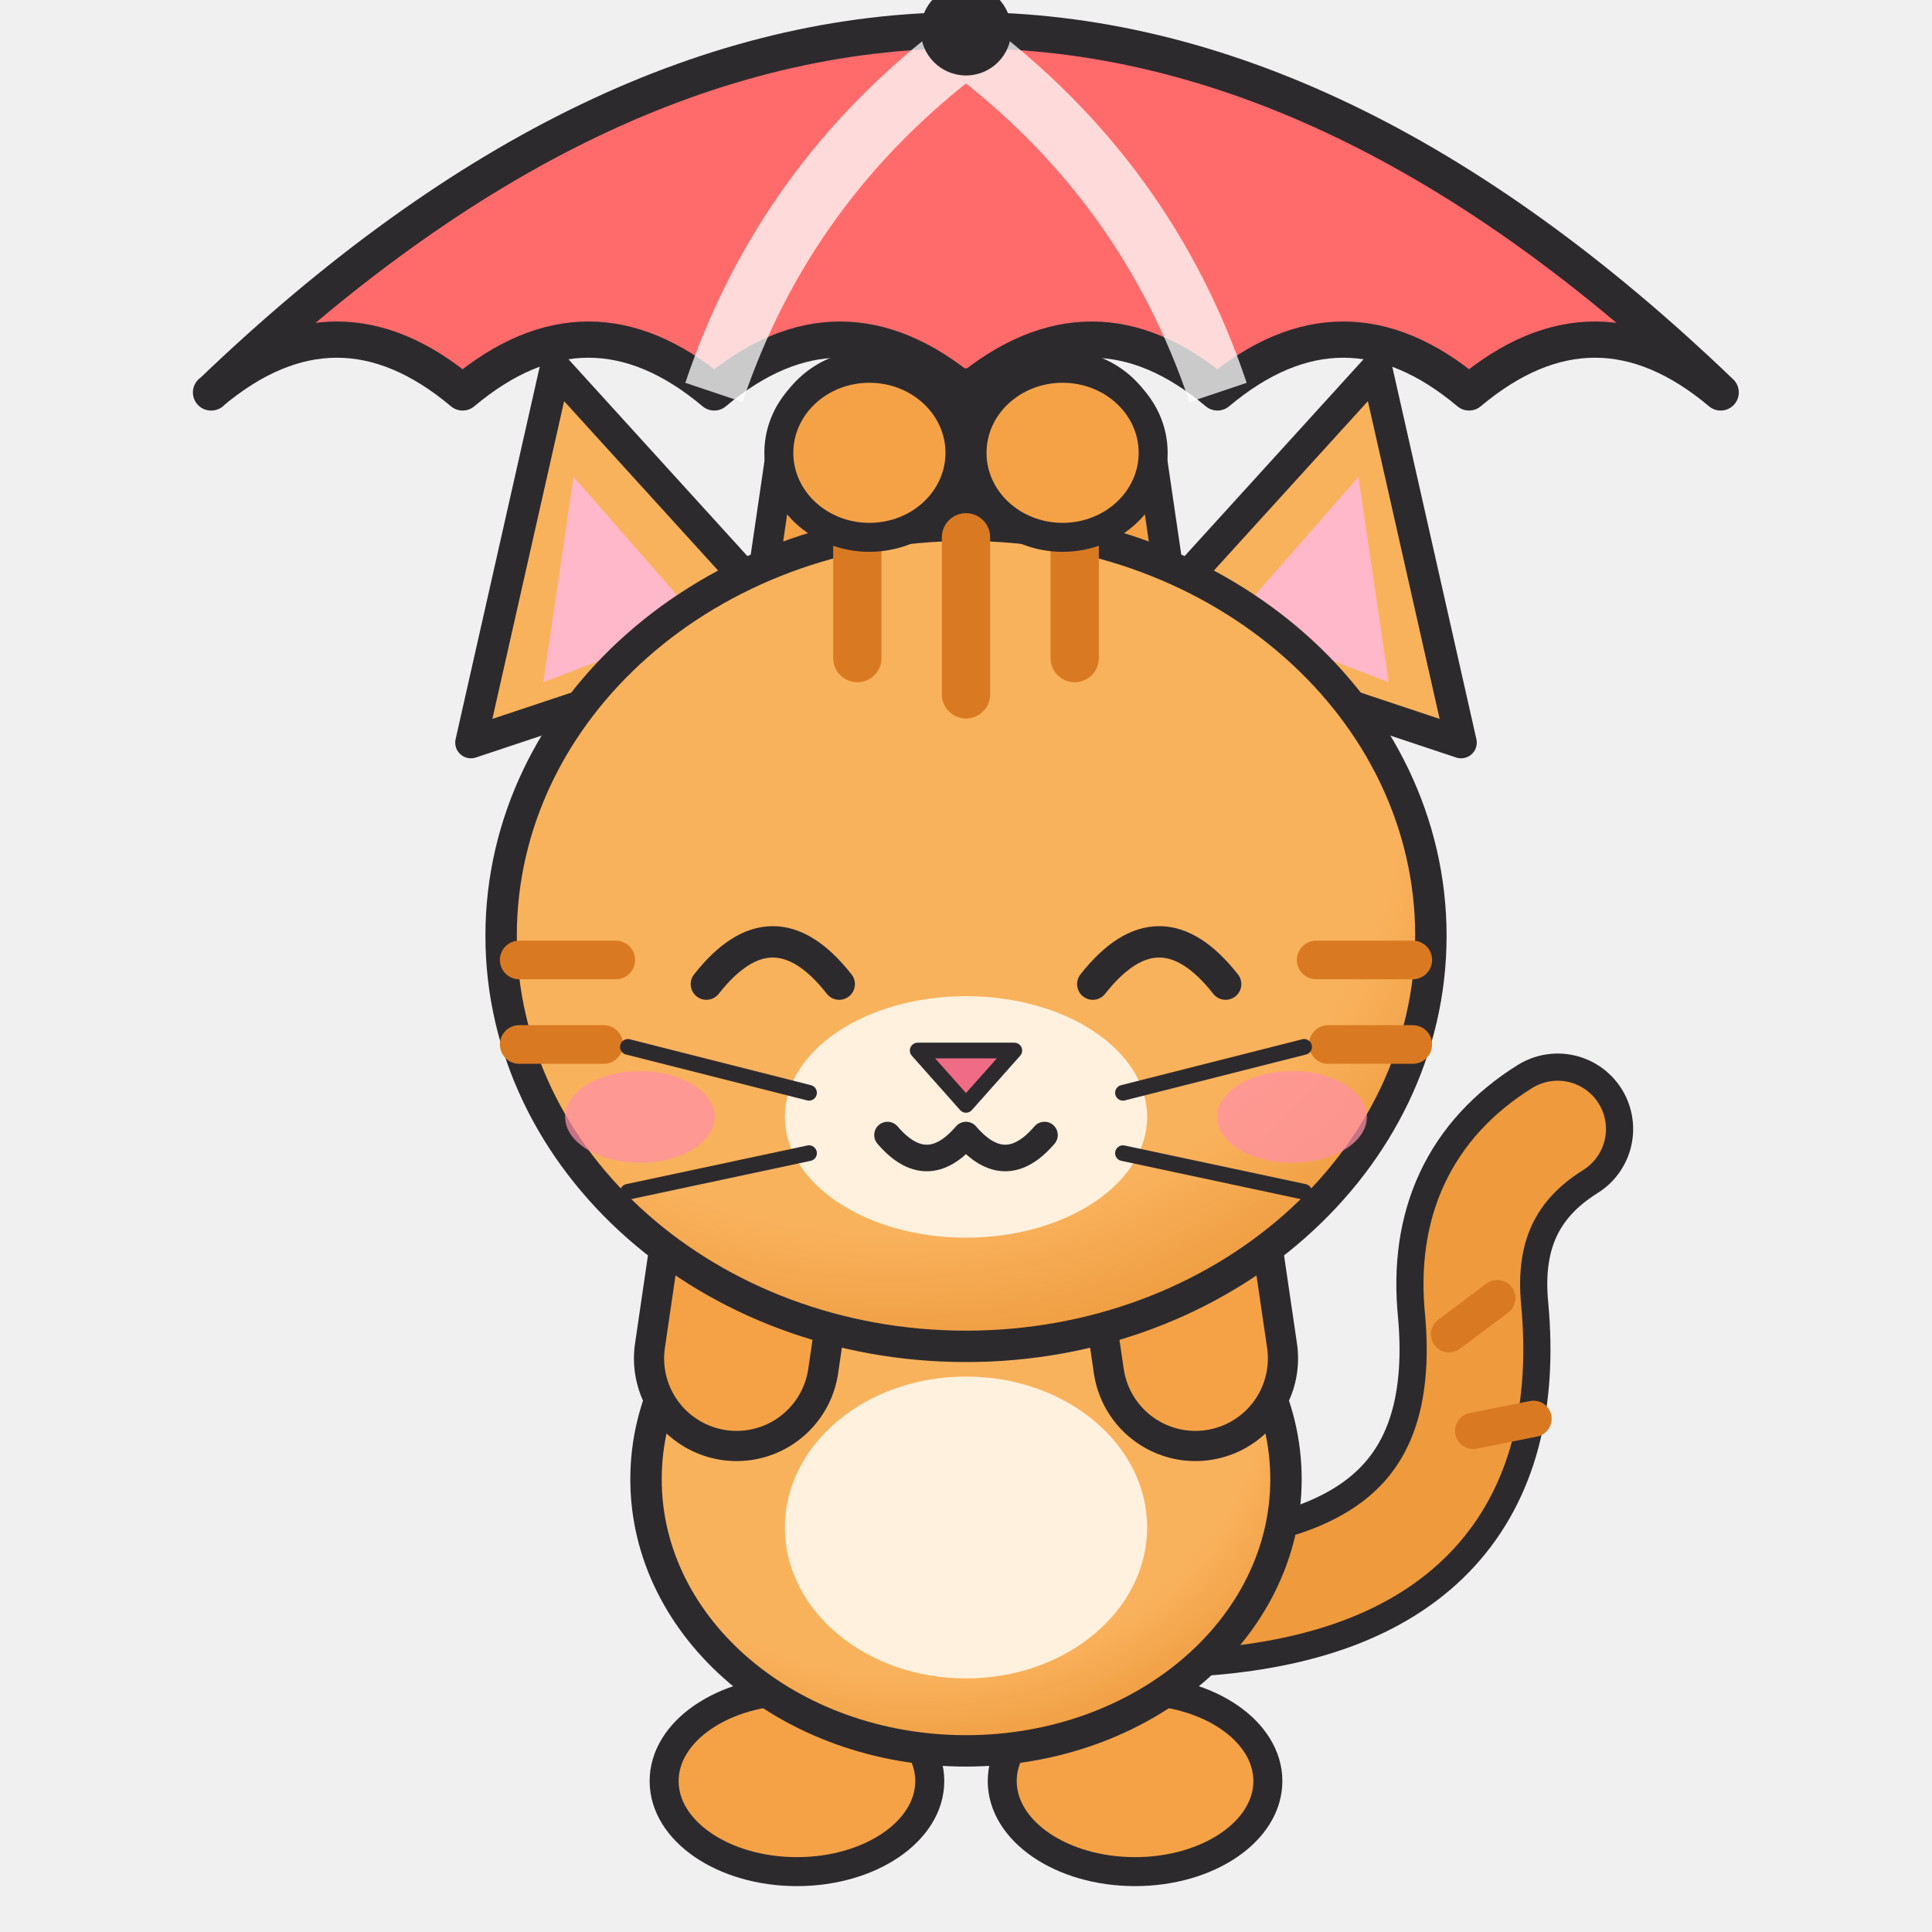
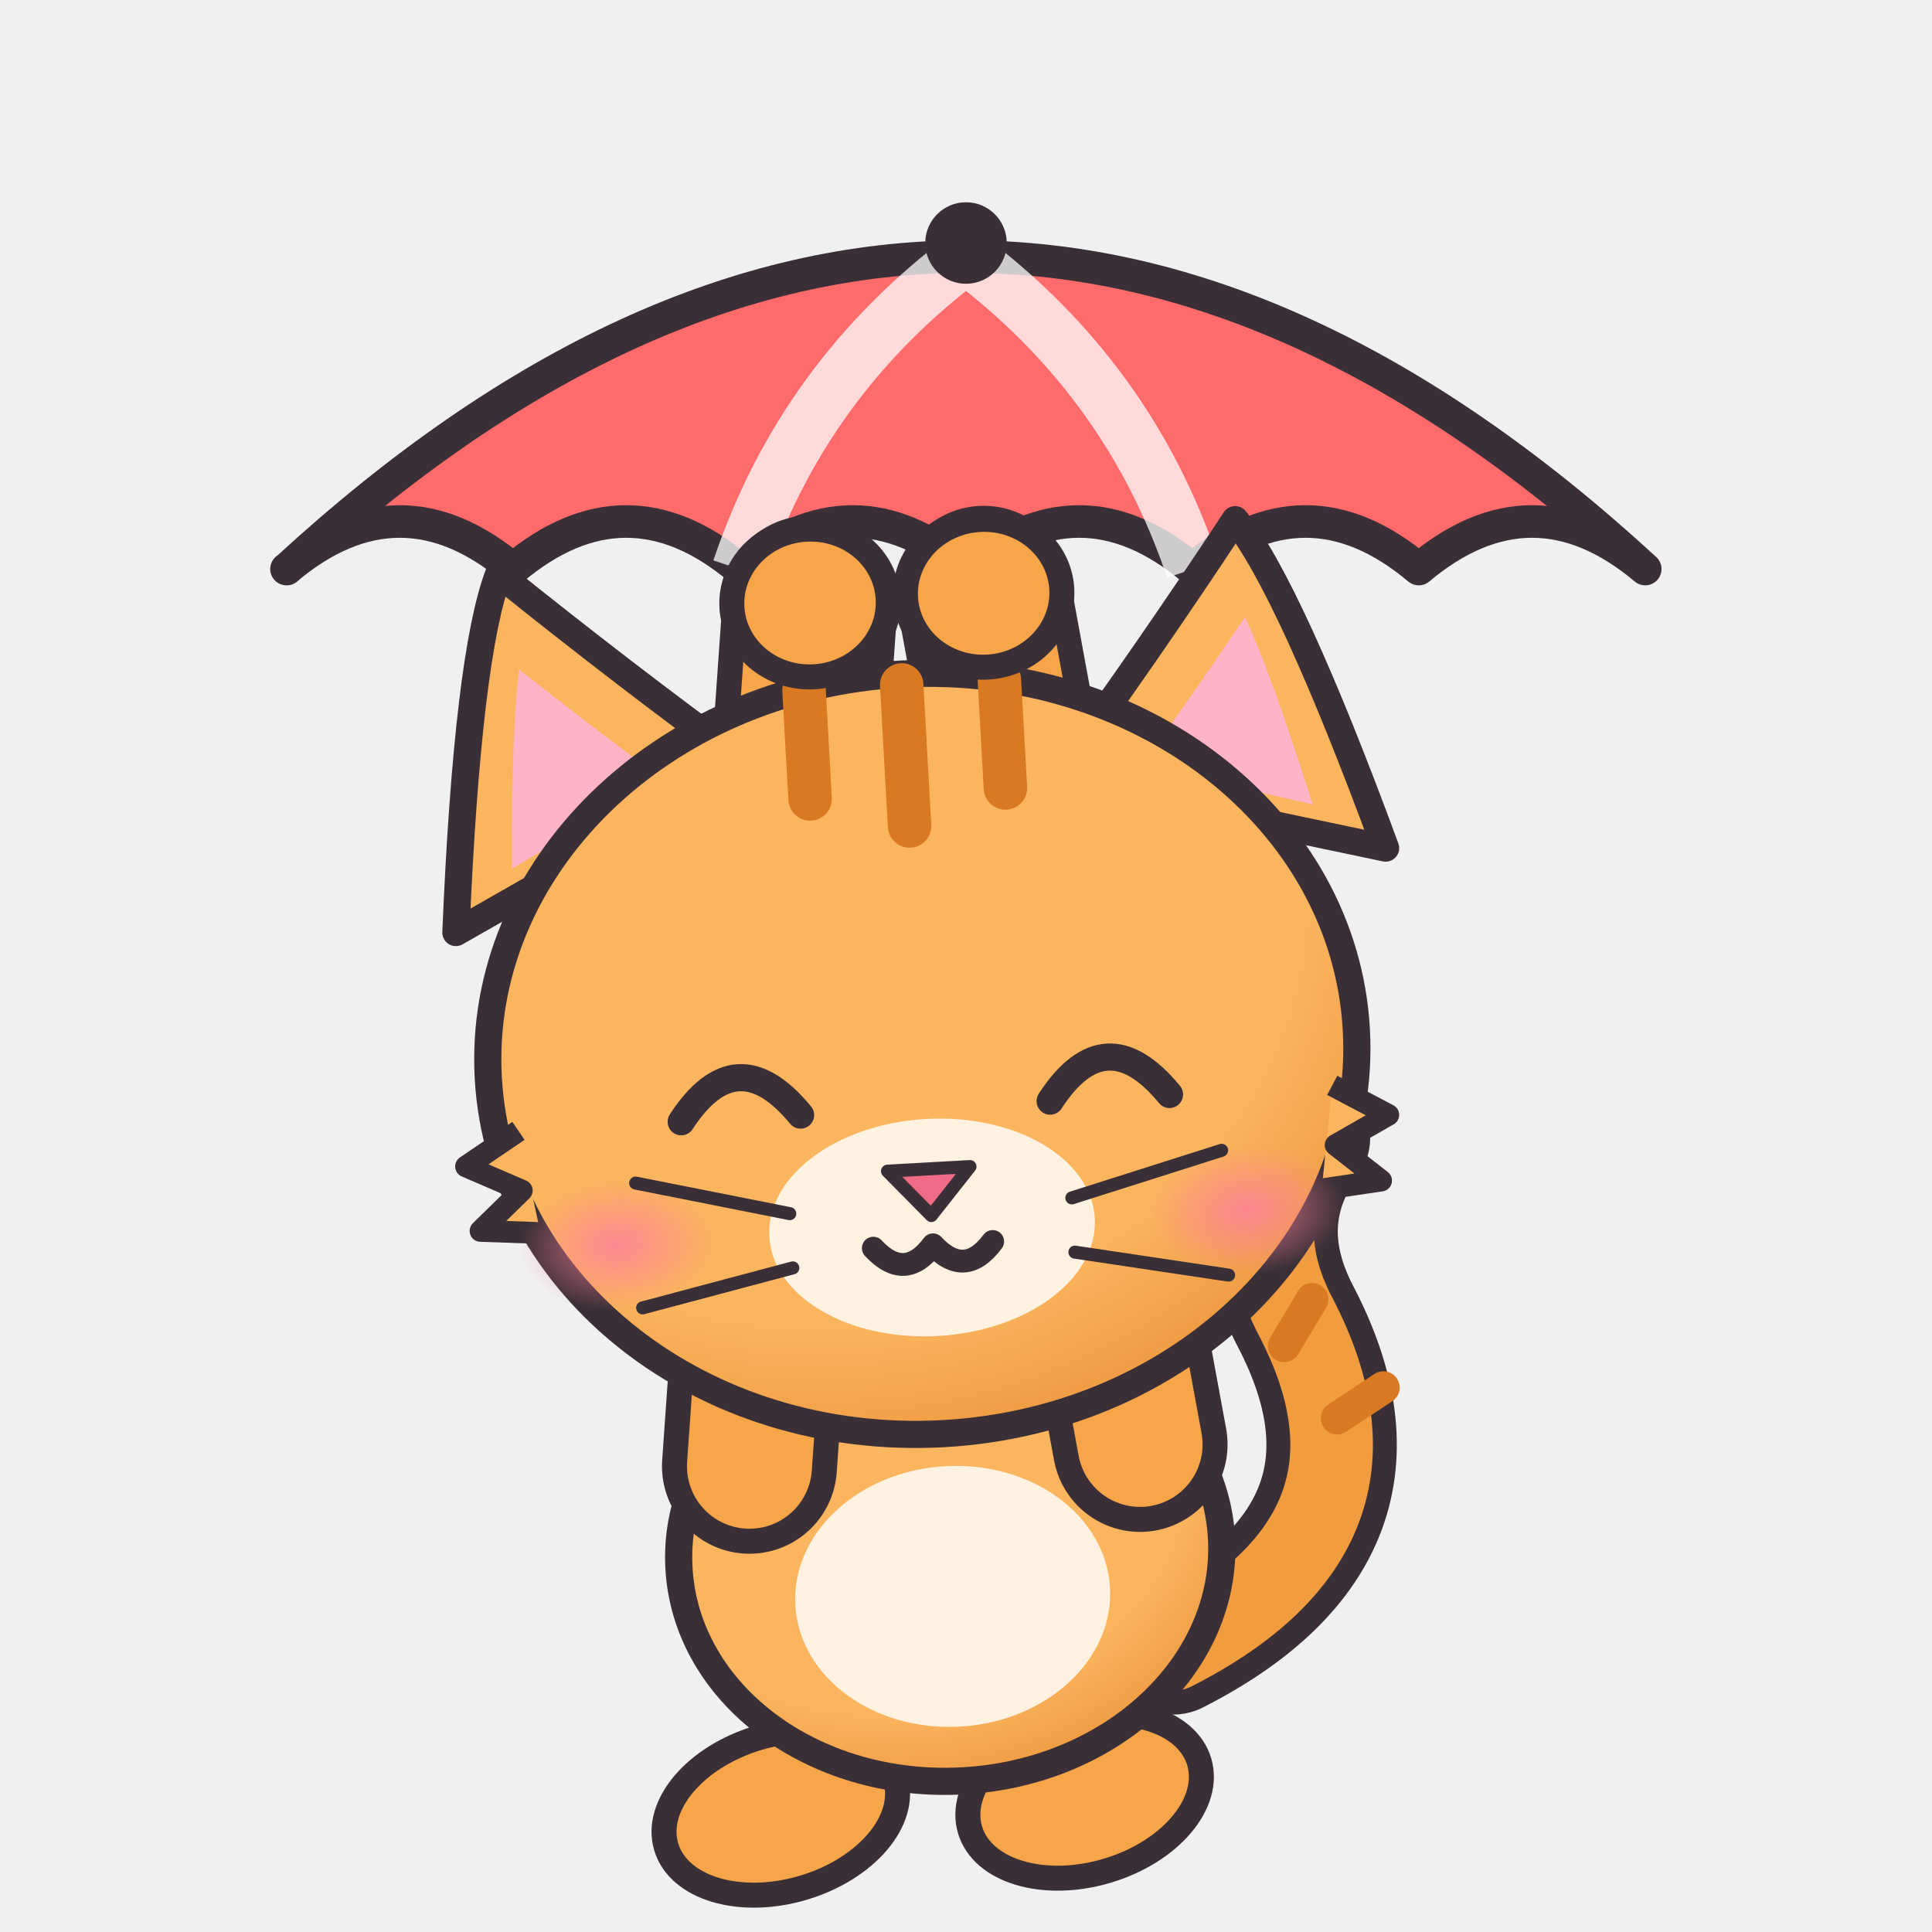
<svg xmlns="http://www.w3.org/2000/svg" viewBox="0 0 128 128" width="128" height="128">
  <defs>
-     <radialGradient id="furcatfloat0" cx="42%" cy="32%" r="75%">
-       <stop offset="0" stop-color="#f9b25c" />
-       <stop offset="0.72" stop-color="#f9b25c" />
-       <stop offset="1" stop-color="#ec9537" />
+     <radialGradient id="fur" cx="40%" cy="30%" r="78%">
+       <stop offset="0" stop-color="#fbb55e" />
+       <stop offset="0.7" stop-color="#fbb55e" />
+       <stop offset="1" stop-color="#ea9238" />
+     </radialGradient>
+     <radialGradient id="pupil" cx="38%" cy="32%" r="75%">
+       <stop offset="0" stop-color="#6a5c6e" />
+       <stop offset="0.55" stop-color="#2a2129" />
+       <stop offset="1" stop-color="#140f14" />
+     </radialGradient>
+     <radialGradient id="blush">
+       <stop offset="0" stop-color="#ff7f9c" stop-opacity=".85" />
+       <stop offset="1" stop-color="#ff7f9c" stop-opacity="0" />
+     </radialGradient>
+     <radialGradient id="hot">
+       <stop offset="0" stop-color="#ff4d4d" stop-opacity=".9" />
+       <stop offset="1" stop-color="#ff4d4d" stop-opacity="0" />
+     </radialGradient>
+     <radialGradient id="shadow">
+       <stop offset="0" stop-color="#000" stop-opacity=".26" />
+       <stop offset="1" stop-color="#000" stop-opacity="0" />
    </radialGradient>
  </defs>
-   <g transform="rotate(0 64 70)">
-     <path d="M64 26 v-4" stroke="#2d2a2e" stroke-width="3" />
-     <path d="M14 26 Q64 -22 114 26 q-8.33 -7 -16.67 0 q-8.33 -7 -16.67 0 q-8.33 -7 -16.67 0 q-8.33 -7 -16.67 0 q-8.33 -7 -16.67 0 q-8.33 -7 -16.67 0 Z" fill="#ff6b6b" stroke="#2d2a2e" stroke-width="2.4" stroke-linejoin="round" />
-     <path d="M64 3 Q52 12 47.3 26 M64 3 Q76 12 80.7 26" fill="none" stroke="#fff" stroke-width="4" opacity=".75" />
-     <path d="M64 26 v8" stroke="#2d2a2e" stroke-width="3.2" stroke-linecap="round" />
-     <circle cx="64" cy="2" r="3" fill="#2d2a2e" />
-   </g>
-   <g transform="translate(12.8 22) scale(0.8) rotate(0 64 122)">
-     <g transform="rotate(0 84 105)">
-       <path d="M84 105 q24 -2 22 -24 q-1 -10 7 -15" fill="none" stroke="#2d2a2e" stroke-width="12.5" stroke-linecap="round" />
-       <path d="M84 105 q24 -2 22 -24 q-1 -10 7 -15" fill="none" stroke="#ef9a3c" stroke-width="8" stroke-linecap="round" />
-       <path d="M104 83 l4 -3 M106 91 l5 -1" stroke="#d97a22" stroke-width="3" stroke-linecap="round" />
+   <g transform="translate(64 125) scale(0.9) translate(-64 -125)">
+     <g transform="rotate(0 64 76)">
+       <path d="M14 28 Q64 -18 114 28 q-8.33 -7 -16.67 0 q-8.33 -7 -16.67 0 q-8.33 -7 -16.67 0 q-8.33 -7 -16.67 0 q-8.33 -7 -16.67 0 q-8.33 -7 -16.67 0 Z" fill="#ff6b6b" stroke="#3a2f36" stroke-width="2.4" stroke-linejoin="round" />
+       <path d="M64 5 Q52 14 47.3 28 M64 5 Q76 14 80.7 28" fill="none" stroke="#fff" stroke-width="4" opacity=".75" />
+       <path d="M64 28 v8" stroke="#3a2f36" stroke-width="3.2" stroke-linecap="round" />
+       <circle cx="64" cy="4" r="3" fill="#3a2f36" />
    </g>
-     <ellipse cx="50" cy="120" rx="11" ry="7.5" fill="#f5a246" stroke="#2d2a2e" stroke-width="2.4" transform="rotate(0 50 120)" />
-     <ellipse cx="78" cy="120" rx="11" ry="7.5" fill="#f5a246" stroke="#2d2a2e" stroke-width="2.4" transform="rotate(0 78 120)" />
-     <ellipse cx="64" cy="95" rx="26.5" ry="22.5" fill="url(#furcatfloat0)" stroke="#2d2a2e" stroke-width="2.6" />
-     <ellipse cx="64" cy="99" rx="15" ry="12.5" fill="#fff1de" />
-     <line x1="45" y1="85" x2="56" y2="10" stroke-linecap="round" stroke="#2d2a2e" stroke-width="17" />
-     <line x1="45" y1="85" x2="56" y2="10" stroke-linecap="round" stroke="#f5a246" stroke-width="12" />
-     <line x1="83" y1="85" x2="72" y2="10" stroke-linecap="round" stroke="#2d2a2e" stroke-width="17" />
-     <line x1="83" y1="85" x2="72" y2="10" stroke-linecap="round" stroke="#f5a246" stroke-width="12" />
-     <g transform="rotate(0 37 28)">
-       <path d="M23 34 L30 3 L50 25 Z" fill="#f9b25c" stroke="#2d2a2e" stroke-width="2.6" stroke-linejoin="round" />
-       <path d="M29 29 L31.5 12 L42 24 Z" fill="#ffb8c9" />
+     <g transform="translate(12.8 22) scale(0.8) rotate(-3.2 64 124)">
+       <g transform="translate(64 124) scale(1 1) translate(-64 -124)">
+         <g transform="rotate(-19 84 108)">
+           <path d="M84 108 q24 -2 22 -24 q-1 -10 7 -15" fill="none" stroke="#3a2f36" stroke-width="12" stroke-linecap="round" />
+           <path d="M84 108 q24 -2 22 -24 q-1 -10 7 -15" fill="none" stroke="#f09c3f" stroke-width="7.6" stroke-linecap="round" />
+           <path d="M104 86 l4 -3 M106 94 l5 -1" stroke="#d97a22" stroke-width="3" stroke-linecap="round" />
+         </g>
+         <ellipse cx="47.1" cy="121" rx="11" ry="7.2" fill="#f6a548" stroke="#3a2f36" stroke-width="2.3" transform="rotate(-13.3 47.1 121)" />
+         <ellipse cx="75.1" cy="121" rx="11" ry="7.2" fill="#f6a548" stroke="#3a2f36" stroke-width="2.3" transform="rotate(-13.3 75.1 121)" />
+         <ellipse cx="64" cy="98" rx="25" ry="21" fill="url(#fur)" stroke="#3a2f36" stroke-width="2.5" />
+         <ellipse cx="64" cy="102" rx="14.5" ry="12" fill="#fff2e0" />
+         <line x1="46" y1="89" x2="56" y2="10" stroke-linecap="round" stroke="#3a2f36" stroke-width="16.1" />
+         <line x1="46" y1="89" x2="56" y2="10" stroke-linecap="round" stroke="#f6a548" stroke-width="11.5" />
+         <line x1="82" y1="89" x2="72" y2="10" stroke-linecap="round" stroke="#3a2f36" stroke-width="16.1" />
+         <line x1="82" y1="89" x2="72" y2="10" stroke-linecap="round" stroke="#f6a548" stroke-width="11.5" />
+         <g transform="translate(0 0) rotate(0 64 80)">
+           <g transform="rotate(-5.7 36 30)">
+             <path d="M21 37 Q26 12 30 5 Q40 16 50 26 Z" fill="#fbb55e" stroke="#3a2f36" stroke-width="2.5" stroke-linejoin="round" />
+             <path d="M27 32 Q29 19 30.5 14 Q37 21 42 26 Z" fill="#ffb3c6" />
+           </g>
+           <g transform="rotate(-5.7 92 30)">
+             <path d="M107 37 Q102 12 98 5 Q88 16 78 26 Z" fill="#fbb55e" stroke="#3a2f36" stroke-width="2.5" stroke-linejoin="round" />
+             <path d="M101 32 Q99 19 97.5 14 Q91 21 86 26 Z" fill="#ffb3c6" />
+           </g>
+           <ellipse cx="64" cy="52" rx="40" ry="35" fill="url(#fur)" stroke="#3a2f36" stroke-width="2.5" />
+           <path d="M55 18 v10" stroke="#d97a22" stroke-width="4" stroke-linecap="round" />
+           <path d="M64 18 v13" stroke="#d97a22" stroke-width="4" stroke-linecap="round" />
+           <path d="M73 18 v10" stroke="#d97a22" stroke-width="4" stroke-linecap="round" />
+           <path d="M26.5 57 l-5 3 l5 2.5 l-4 3.5 l5.5 0.5" fill="#fbb55e" stroke="#3a2f36" stroke-width="2" stroke-linejoin="round" />
+           <path d="M101.5 57 l5 3 l-5 2.5 l4 3.5 l-5.5 0.5" fill="#fbb55e" stroke="#3a2f36" stroke-width="2" stroke-linejoin="round" />
+           <ellipse cx="64" cy="68" rx="15" ry="10" fill="#fff2e0" />
+           <path d="M41.5 57 q5.5 -7.5 11 0" fill="none" stroke="#3a2f36" stroke-width="2.5" stroke-linecap="round" stroke-linejoin="round" />
+           <path d="M75.5 57 q5.5 -7.5 11 0" fill="none" stroke="#3a2f36" stroke-width="2.5" stroke-linecap="round" stroke-linejoin="round" />
+           <ellipse cx="35" cy="68" rx="9" ry="6" fill="url(#blush)" />
+           <ellipse cx="93" cy="68" rx="9" ry="6" fill="url(#blush)" />
+           <path d="M60.2 62.6 h7.6 l-3.8 4.3 z" fill="#f06b85" stroke="#3a2f36" stroke-width="1.2" stroke-linejoin="round" />
+           <path d="M51 66 l-14 -3.6" stroke="#3a2f36" stroke-width="1.2" stroke-linecap="round" />
+           <path d="M51 71 l-14 2.9" stroke="#3a2f36" stroke-width="1.2" stroke-linecap="round" />
+           <path d="M77 66 l14 -3.6" stroke="#3a2f36" stroke-width="1.2" stroke-linecap="round" />
+           <path d="M77 71 l14 2.9" stroke="#3a2f36" stroke-width="1.2" stroke-linecap="round" />
+           <path d="M58.5 69.6 q2.75 3.3 5.5 0 q2.75 3.3 5.5 0" fill="none" stroke="#3a2f36" stroke-width="2.1" stroke-linecap="round" stroke-linejoin="round" />
+         </g>
+         <ellipse cx="56" cy="10" rx="7.2" ry="6.8" fill="#f6a548" stroke="#3a2f36" stroke-width="2.3" />
+         <ellipse cx="72" cy="10" rx="7.2" ry="6.8" fill="#f6a548" stroke="#3a2f36" stroke-width="2.3" />
+       </g>
    </g>
-     <g transform="rotate(0 91 28)">
-       <path d="M105 34 L98 3 L78 25 Z" fill="#f9b25c" stroke="#2d2a2e" stroke-width="2.6" stroke-linejoin="round" />
-       <path d="M99 29 L96.5 12 L86 24 Z" fill="#ffb8c9" />
-     </g>
-     <ellipse cx="64" cy="50" rx="38.5" ry="34" fill="url(#furcatfloat0)" stroke="#2d2a2e" stroke-width="2.6" />
-     <path d="M55 17 v10" stroke="#d97a22" stroke-width="4" stroke-linecap="round" />
-     <path d="M64 17 v13" stroke="#d97a22" stroke-width="4" stroke-linecap="round" />
-     <path d="M73 17 v10" stroke="#d97a22" stroke-width="4" stroke-linecap="round" />
-     <path d="M27 52 h8 M27 59 h7 M101 52 h-8 M101 59 h-7" stroke="#d97a22" stroke-width="3.2" stroke-linecap="round" />
-     <ellipse cx="64" cy="65" rx="15" ry="10" fill="#fff1de" />
-     <path d="M42.5 54 q5.5 -7 11 0" fill="none" stroke="#2d2a2e" stroke-width="2.6" stroke-linecap="round" stroke-linejoin="round" />
-     <path d="M74.5 54 q5.5 -7 11 0" fill="none" stroke="#2d2a2e" stroke-width="2.6" stroke-linecap="round" stroke-linejoin="round" />
-     <ellipse cx="37" cy="65" rx="6.2" ry="3.8" fill="#ff8fa6" opacity="0.72" />
-     <ellipse cx="91" cy="65" rx="6.2" ry="3.8" fill="#ff8fa6" opacity="0.72" />
-     <path d="M60 59.5 h8 l-4 4.5 z" fill="#f06b85" stroke="#2d2a2e" stroke-width="1.3" stroke-linejoin="round" />
-     <path d="M51 63 l-15 -3.8" stroke="#2d2a2e" stroke-width="1.3" stroke-linecap="round" />
-     <path d="M51 68 l-15 3.2" stroke="#2d2a2e" stroke-width="1.3" stroke-linecap="round" />
-     <path d="M77 63 l15 -3.8" stroke="#2d2a2e" stroke-width="1.3" stroke-linecap="round" />
-     <path d="M77 68 l15 3.2" stroke="#2d2a2e" stroke-width="1.3" stroke-linecap="round" />
-     <path d="M57.5 66.5 q3.25 3.8 6.5 0 q3.25 3.8 6.5 0" fill="none" stroke="#2d2a2e" stroke-width="2.2" stroke-linecap="round" stroke-linejoin="round" />
-     <ellipse cx="56" cy="10" rx="7.5" ry="7" fill="#f5a246" stroke="#2d2a2e" stroke-width="2.4" />
-     <ellipse cx="72" cy="10" rx="7.5" ry="7" fill="#f5a246" stroke="#2d2a2e" stroke-width="2.4" />
  </g>
</svg>
